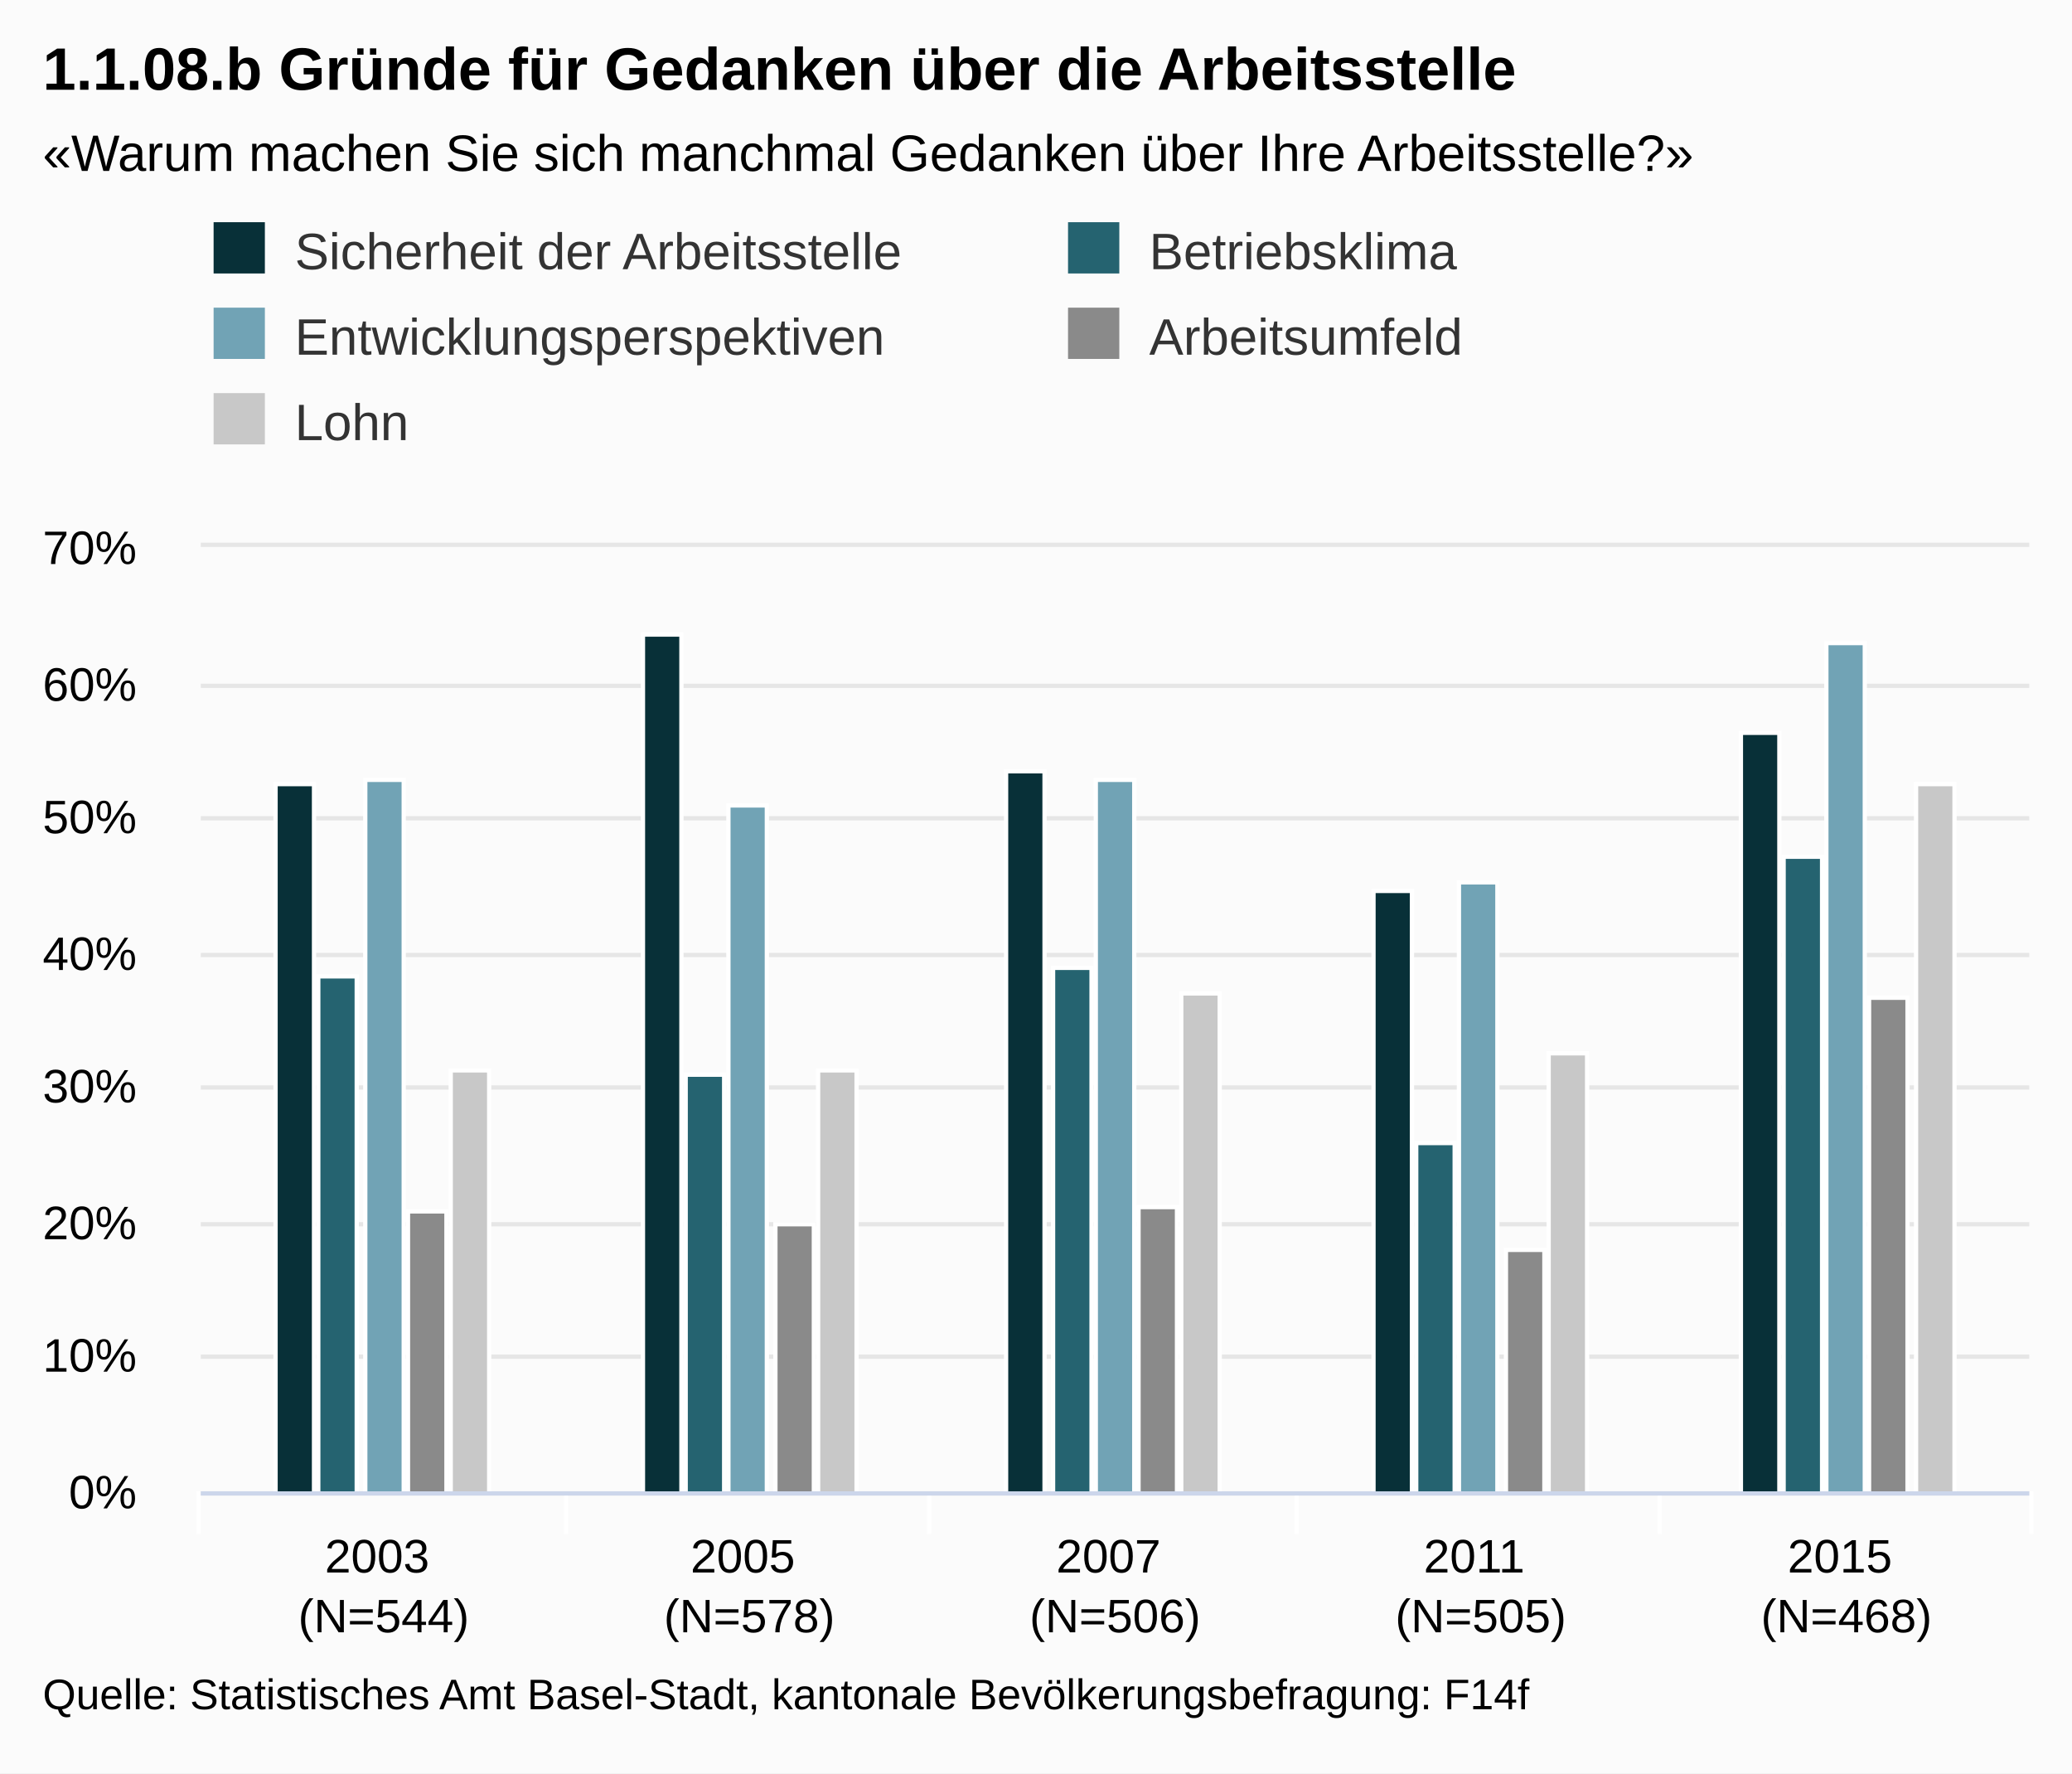
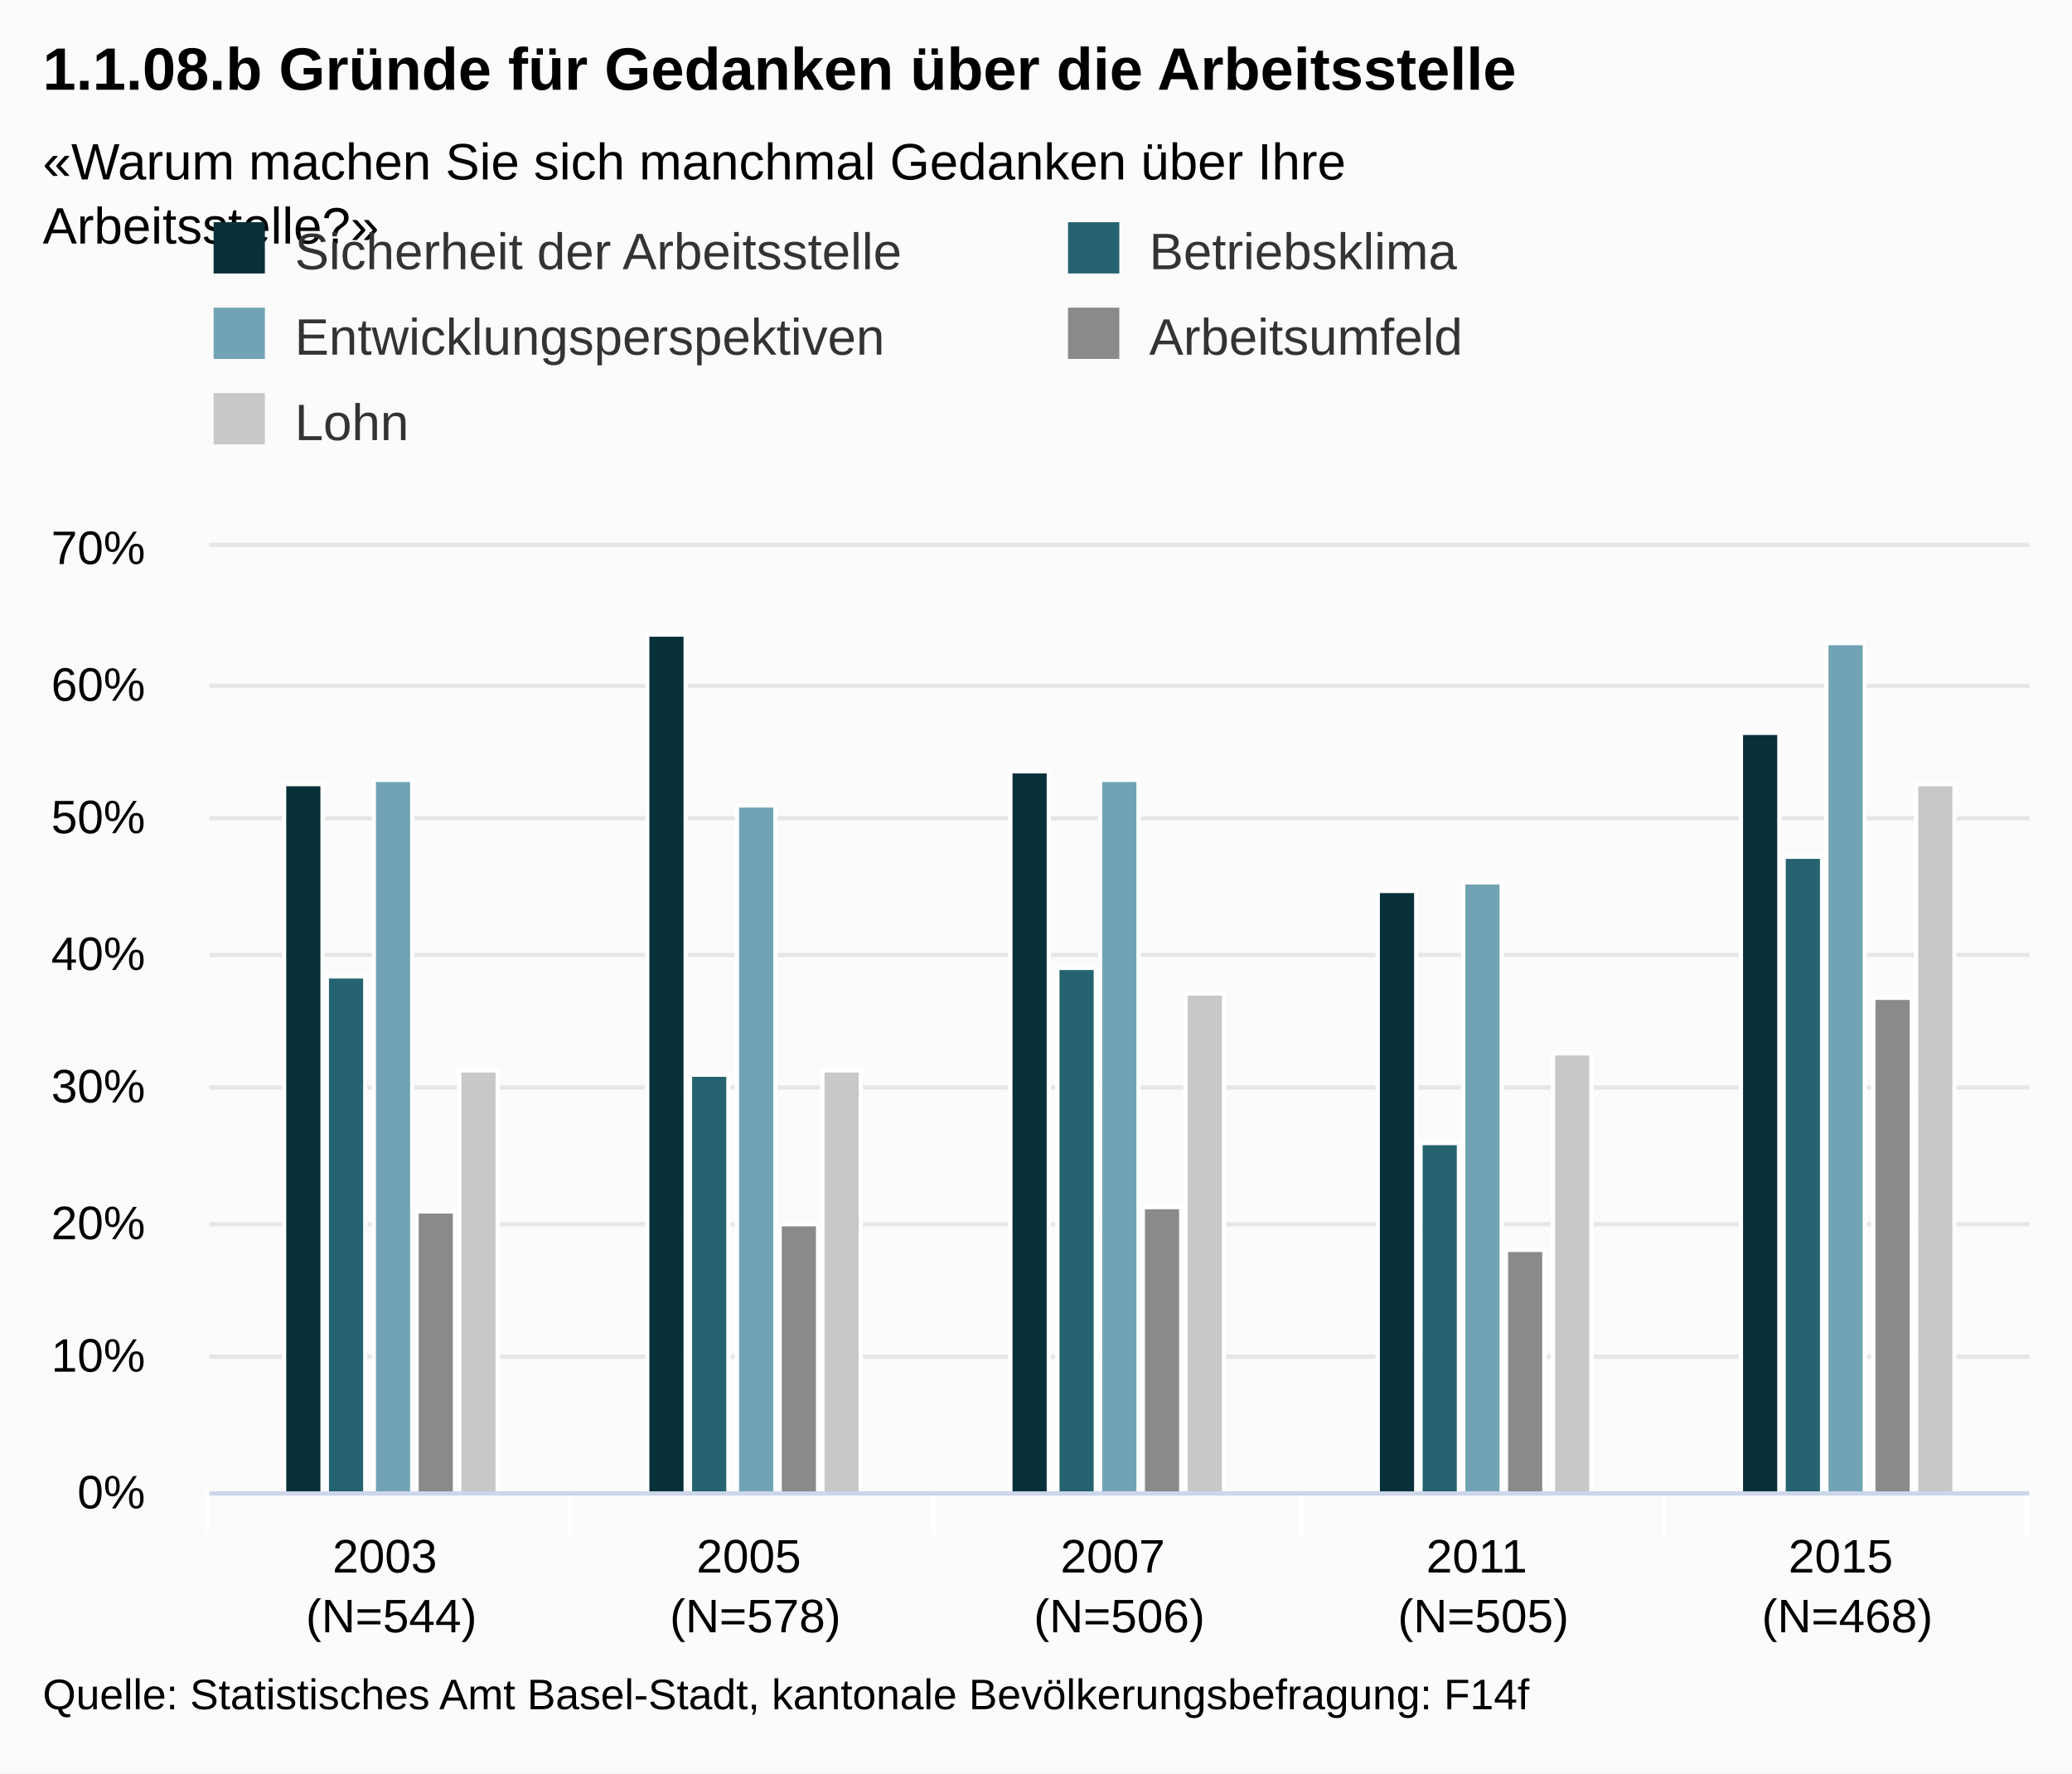
<svg xmlns="http://www.w3.org/2000/svg" version="1.1" class="highcharts-root" style="font-family:Arial;font-size:12px;" viewBox="0 0 485 415">
  <defs>
-     <clipPath id="highcharts-gq66maq-1">
-       <rect x="0" y="0" width="428" height="221" fill="none" />
+     <clipPath id="highcharts-2dk8ver-1">
+       <rect x="0" y="0" width="426" height="221" fill="none" />
    </clipPath>
  </defs>
  <rect fill="#fbfbfb" class="highcharts-background" x="0" y="0" width="485" height="415" rx="0" ry="0" />
-   <rect fill="none" class="highcharts-plot-background" x="47" y="128" width="428" height="221" />
+   <rect fill="none" class="highcharts-plot-background" x="49" y="128" width="426" height="221" />
  <g class="highcharts-grid highcharts-xaxis-grid ">
-     <path fill="none" class="highcharts-grid-line" d="M 132.5 128 L 132.5 349" opacity="1" />
-     <path fill="none" class="highcharts-grid-line" d="M 217.5 128 L 217.5 349" opacity="1" />
-     <path fill="none" class="highcharts-grid-line" d="M 303.5 128 L 303.5 349" opacity="1" />
-     <path fill="none" class="highcharts-grid-line" d="M 388.5 128 L 388.5 349" opacity="1" />
+     <path fill="none" class="highcharts-grid-line" d="M 133.5 128 L 133.5 349" opacity="1" />
+     <path fill="none" class="highcharts-grid-line" d="M 218.5 128 L 218.5 349" opacity="1" />
+     <path fill="none" class="highcharts-grid-line" d="M 304.5 128 L 304.5 349" opacity="1" />
+     <path fill="none" class="highcharts-grid-line" d="M 389.5 128 L 389.5 349" opacity="1" />
    <path fill="none" class="highcharts-grid-line" d="M 474.5 128 L 474.5 349" opacity="1" />
-     <path fill="none" class="highcharts-grid-line" d="M 46.5 128 L 46.5 349" opacity="1" />
+     <path fill="none" class="highcharts-grid-line" d="M 48.5 128 L 48.5 349" opacity="1" />
  </g>
  <g class="highcharts-grid highcharts-yaxis-grid ">
-     <path fill="none" stroke="#e6e6e6" stroke-width="1" class="highcharts-grid-line" d="M 47 349.5 L 475 349.5" opacity="1" />
-     <path fill="none" stroke="#e6e6e6" stroke-width="1" class="highcharts-grid-line" d="M 47 317.5 L 475 317.5" opacity="1" />
-     <path fill="none" stroke="#e6e6e6" stroke-width="1" class="highcharts-grid-line" d="M 47 286.5 L 475 286.5" opacity="1" />
-     <path fill="none" stroke="#e6e6e6" stroke-width="1" class="highcharts-grid-line" d="M 47 254.5 L 475 254.5" opacity="1" />
-     <path fill="none" stroke="#e6e6e6" stroke-width="1" class="highcharts-grid-line" d="M 47 223.5 L 475 223.5" opacity="1" />
-     <path fill="none" stroke="#e6e6e6" stroke-width="1" class="highcharts-grid-line" d="M 47 191.5 L 475 191.5" opacity="1" />
-     <path fill="none" stroke="#e6e6e6" stroke-width="1" class="highcharts-grid-line" d="M 47 160.5 L 475 160.5" opacity="1" />
-     <path fill="none" stroke="#e6e6e6" stroke-width="1" class="highcharts-grid-line" d="M 47 127.5 L 475 127.5" opacity="1" />
+     <path fill="none" stroke="#e6e6e6" stroke-width="1" class="highcharts-grid-line" d="M 49 349.5 L 475 349.5" opacity="1" />
+     <path fill="none" stroke="#e6e6e6" stroke-width="1" class="highcharts-grid-line" d="M 49 317.5 L 475 317.5" opacity="1" />
+     <path fill="none" stroke="#e6e6e6" stroke-width="1" class="highcharts-grid-line" d="M 49 286.5 L 475 286.5" opacity="1" />
+     <path fill="none" stroke="#e6e6e6" stroke-width="1" class="highcharts-grid-line" d="M 49 254.5 L 475 254.5" opacity="1" />
+     <path fill="none" stroke="#e6e6e6" stroke-width="1" class="highcharts-grid-line" d="M 49 223.5 L 475 223.5" opacity="1" />
+     <path fill="none" stroke="#e6e6e6" stroke-width="1" class="highcharts-grid-line" d="M 49 191.5 L 475 191.5" opacity="1" />
+     <path fill="none" stroke="#e6e6e6" stroke-width="1" class="highcharts-grid-line" d="M 49 160.5 L 475 160.5" opacity="1" />
+     <path fill="none" stroke="#e6e6e6" stroke-width="1" class="highcharts-grid-line" d="M 49 127.5 L 475 127.5" opacity="1" />
  </g>
-   <rect fill="none" class="highcharts-plot-border" x="47" y="128" width="428" height="221" />
+   <rect fill="none" class="highcharts-plot-border" x="49" y="128" width="426" height="221" />
  <g class="highcharts-axis highcharts-xaxis ">
-     <path fill="none" class="highcharts-tick" stroke="#FFFFFF" stroke-width="1" d="M 132.5 349 L 132.5 359" opacity="1" />
-     <path fill="none" class="highcharts-tick" stroke="#FFFFFF" stroke-width="1" d="M 217.5 349 L 217.5 359" opacity="1" />
-     <path fill="none" class="highcharts-tick" stroke="#FFFFFF" stroke-width="1" d="M 303.5 349 L 303.5 359" opacity="1" />
-     <path fill="none" class="highcharts-tick" stroke="#FFFFFF" stroke-width="1" d="M 388.5 349 L 388.5 359" opacity="1" />
-     <path fill="none" class="highcharts-tick" stroke="#FFFFFF" stroke-width="1" d="M 475.5 349 L 475.5 359" opacity="1" />
-     <path fill="none" class="highcharts-tick" stroke="#FFFFFF" stroke-width="1" d="M 46.5 349 L 46.5 359" opacity="1" />
-     <path fill="none" class="highcharts-axis-line" stroke="#ccd6eb" stroke-width="1" d="M 47 349.5 L 475 349.5" />
+     <path fill="none" class="highcharts-tick" stroke="#FFFFFF" stroke-width="1" d="M 133.5 349 L 133.5 359" opacity="1" />
+     <path fill="none" class="highcharts-tick" stroke="#FFFFFF" stroke-width="1" d="M 218.5 349 L 218.5 359" opacity="1" />
+     <path fill="none" class="highcharts-tick" stroke="#FFFFFF" stroke-width="1" d="M 304.5 349 L 304.5 359" opacity="1" />
+     <path fill="none" class="highcharts-tick" stroke="#FFFFFF" stroke-width="1" d="M 389.5 349 L 389.5 359" opacity="1" />
+     <path fill="none" class="highcharts-tick" stroke="#FFFFFF" stroke-width="1" d="M 474.5 349 L 474.5 359" opacity="1" />
+     <path fill="none" class="highcharts-tick" stroke="#FFFFFF" stroke-width="1" d="M 48.5 349 L 48.5 359" opacity="1" />
+     <path fill="none" class="highcharts-axis-line" stroke="#ccd6eb" stroke-width="1" d="M 49 349.5 L 475 349.5" />
  </g>
  <g class="highcharts-axis highcharts-yaxis ">
-     <path fill="none" class="highcharts-axis-line" d="M 47 128 L 47 349" />
+     <path fill="none" class="highcharts-axis-line" d="M 49 128 L 49 349" />
  </g>
  <g class="highcharts-series-group">
-     <g class="highcharts-series highcharts-series-0 highcharts-column-series highcharts-color-undefined highcharts-tracker" transform="translate(47,128) scale(1 1)" width="221" height="428" clip-path="url(#highcharts-gq66maq-1)">
+     <g class="highcharts-series highcharts-series-0 highcharts-column-series highcharts-color-undefined highcharts-tracker" transform="translate(49,128) scale(1 1)" width="221" height="426" clip-path="url(#highcharts-2dk8ver-1)">
      <rect x="17.5" y="55.5" width="9" height="166" fill="#083038" class="highcharts-point" stroke="#ffffff" stroke-width="1" />
-       <rect x="103.5" y="20.5" width="9" height="201" fill="#083038" class="highcharts-point" stroke="#ffffff" stroke-width="1" />
-       <rect x="188.5" y="52.5" width="9" height="169" fill="#083038" class="highcharts-point" stroke="#ffffff" stroke-width="1" />
-       <rect x="274.5" y="80.5" width="9" height="141" fill="#083038" class="highcharts-point" stroke="#ffffff" stroke-width="1" />
-       <rect x="360.5" y="43.5" width="9" height="178" fill="#083038" class="highcharts-point" stroke="#ffffff" stroke-width="1" />
+       <rect x="102.5" y="20.5" width="9" height="201" fill="#083038" class="highcharts-point" stroke="#ffffff" stroke-width="1" />
+       <rect x="187.5" y="52.5" width="9" height="169" fill="#083038" class="highcharts-point" stroke="#ffffff" stroke-width="1" />
+       <rect x="273.5" y="80.5" width="9" height="141" fill="#083038" class="highcharts-point" stroke="#ffffff" stroke-width="1" />
+       <rect x="358.5" y="43.5" width="9" height="178" fill="#083038" class="highcharts-point" stroke="#ffffff" stroke-width="1" />
    </g>
-     <g class="highcharts-markers highcharts-series-0 highcharts-column-series highcharts-color-undefined " transform="translate(47,128) scale(1 1)" width="221" height="428" clip-path="none" />
-     <g class="highcharts-series highcharts-series-1 highcharts-column-series highcharts-color-undefined highcharts-tracker" transform="translate(47,128) scale(1 1)" width="221" height="428" clip-path="url(#highcharts-gq66maq-1)">
+     <g class="highcharts-markers highcharts-series-0 highcharts-column-series highcharts-color-undefined " transform="translate(49,128) scale(1 1)" width="221" height="426" clip-path="none" />
+     <g class="highcharts-series highcharts-series-1 highcharts-column-series highcharts-color-undefined highcharts-tracker" transform="translate(49,128) scale(1 1)" width="221" height="426" clip-path="url(#highcharts-2dk8ver-1)">
      <rect x="27.5" y="100.5" width="9" height="121" fill="#256370" class="highcharts-point" stroke="#ffffff" stroke-width="1" />
-       <rect x="113.5" y="123.5" width="9" height="98" fill="#256370" class="highcharts-point" stroke="#ffffff" stroke-width="1" />
-       <rect x="199.5" y="98.5" width="9" height="123" fill="#256370" class="highcharts-point" stroke="#ffffff" stroke-width="1" />
-       <rect x="284.5" y="139.5" width="9" height="82" fill="#256370" class="highcharts-point" stroke="#ffffff" stroke-width="1" />
-       <rect x="370.5" y="72.5" width="9" height="149" fill="#256370" class="highcharts-point" stroke="#ffffff" stroke-width="1" />
+       <rect x="112.5" y="123.5" width="9" height="98" fill="#256370" class="highcharts-point" stroke="#ffffff" stroke-width="1" />
+       <rect x="198.5" y="98.5" width="9" height="123" fill="#256370" class="highcharts-point" stroke="#ffffff" stroke-width="1" />
+       <rect x="283.5" y="139.5" width="9" height="82" fill="#256370" class="highcharts-point" stroke="#ffffff" stroke-width="1" />
+       <rect x="368.5" y="72.5" width="9" height="149" fill="#256370" class="highcharts-point" stroke="#ffffff" stroke-width="1" />
    </g>
-     <g class="highcharts-markers highcharts-series-1 highcharts-column-series highcharts-color-undefined " transform="translate(47,128) scale(1 1)" width="221" height="428" clip-path="none" />
-     <g class="highcharts-series highcharts-series-2 highcharts-column-series highcharts-color-undefined highcharts-tracker" transform="translate(47,128) scale(1 1)" width="221" height="428" clip-path="url(#highcharts-gq66maq-1)">
+     <g class="highcharts-markers highcharts-series-1 highcharts-column-series highcharts-color-undefined " transform="translate(49,128) scale(1 1)" width="221" height="426" clip-path="none" />
+     <g class="highcharts-series highcharts-series-2 highcharts-column-series highcharts-color-undefined highcharts-tracker" transform="translate(49,128) scale(1 1)" width="221" height="426" clip-path="url(#highcharts-2dk8ver-1)">
      <rect x="38.5" y="54.5" width="9" height="167" fill="#71A3B5" class="highcharts-point" stroke="#ffffff" stroke-width="1" />
      <rect x="123.5" y="60.5" width="9" height="161" fill="#71A3B5" class="highcharts-point" stroke="#ffffff" stroke-width="1" />
-       <rect x="209.5" y="54.5" width="9" height="167" fill="#71A3B5" class="highcharts-point" stroke="#ffffff" stroke-width="1" />
-       <rect x="294.5" y="78.5" width="9" height="143" fill="#71A3B5" class="highcharts-point" stroke="#ffffff" stroke-width="1" />
-       <rect x="380.5" y="22.5" width="9" height="199" fill="#71A3B5" class="highcharts-point" stroke="#ffffff" stroke-width="1" />
+       <rect x="208.5" y="54.5" width="9" height="167" fill="#71A3B5" class="highcharts-point" stroke="#ffffff" stroke-width="1" />
+       <rect x="293.5" y="78.5" width="9" height="143" fill="#71A3B5" class="highcharts-point" stroke="#ffffff" stroke-width="1" />
+       <rect x="378.5" y="22.5" width="9" height="199" fill="#71A3B5" class="highcharts-point" stroke="#ffffff" stroke-width="1" />
    </g>
-     <g class="highcharts-markers highcharts-series-2 highcharts-column-series highcharts-color-undefined " transform="translate(47,128) scale(1 1)" width="221" height="428" clip-path="none" />
-     <g class="highcharts-series highcharts-series-3 highcharts-column-series highcharts-color-undefined highcharts-tracker" transform="translate(47,128) scale(1 1)" width="221" height="428" clip-path="url(#highcharts-gq66maq-1)">
+     <g class="highcharts-markers highcharts-series-2 highcharts-column-series highcharts-color-undefined " transform="translate(49,128) scale(1 1)" width="221" height="426" clip-path="none" />
+     <g class="highcharts-series highcharts-series-3 highcharts-column-series highcharts-color-undefined highcharts-tracker" transform="translate(49,128) scale(1 1)" width="221" height="426" clip-path="url(#highcharts-2dk8ver-1)">
      <rect x="48.5" y="155.5" width="9" height="66" fill="#8A8A8A" class="highcharts-point" stroke="#ffffff" stroke-width="1" />
-       <rect x="134.5" y="158.5" width="9" height="63" fill="#8A8A8A" class="highcharts-point" stroke="#ffffff" stroke-width="1" />
-       <rect x="219.5" y="154.5" width="9" height="67" fill="#8A8A8A" class="highcharts-point" stroke="#ffffff" stroke-width="1" />
-       <rect x="305.5" y="164.5" width="9" height="57" fill="#8A8A8A" class="highcharts-point" stroke="#ffffff" stroke-width="1" />
-       <rect x="390.5" y="105.5" width="9" height="116" fill="#8A8A8A" class="highcharts-point" stroke="#ffffff" stroke-width="1" />
+       <rect x="133.5" y="158.5" width="9" height="63" fill="#8A8A8A" class="highcharts-point" stroke="#ffffff" stroke-width="1" />
+       <rect x="218.5" y="154.5" width="9" height="67" fill="#8A8A8A" class="highcharts-point" stroke="#ffffff" stroke-width="1" />
+       <rect x="303.5" y="164.5" width="9" height="57" fill="#8A8A8A" class="highcharts-point" stroke="#ffffff" stroke-width="1" />
+       <rect x="389.5" y="105.5" width="9" height="116" fill="#8A8A8A" class="highcharts-point" stroke="#ffffff" stroke-width="1" />
    </g>
-     <g class="highcharts-markers highcharts-series-3 highcharts-column-series highcharts-color-undefined " transform="translate(47,128) scale(1 1)" width="221" height="428" clip-path="none" />
-     <g class="highcharts-series highcharts-series-4 highcharts-column-series highcharts-color-undefined highcharts-tracker" transform="translate(47,128) scale(1 1)" width="221" height="428" clip-path="url(#highcharts-gq66maq-1)">
+     <g class="highcharts-markers highcharts-series-3 highcharts-column-series highcharts-color-undefined " transform="translate(49,128) scale(1 1)" width="221" height="426" clip-path="none" />
+     <g class="highcharts-series highcharts-series-4 highcharts-column-series highcharts-color-undefined highcharts-tracker" transform="translate(49,128) scale(1 1)" width="221" height="426" clip-path="url(#highcharts-2dk8ver-1)">
      <rect x="58.5" y="122.5" width="9" height="99" fill="#C8C8C8" class="highcharts-point" stroke="#ffffff" stroke-width="1" />
-       <rect x="144.5" y="122.5" width="9" height="99" fill="#C8C8C8" class="highcharts-point" stroke="#ffffff" stroke-width="1" />
-       <rect x="229.5" y="104.5" width="9" height="117" fill="#C8C8C8" class="highcharts-point" stroke="#ffffff" stroke-width="1" />
-       <rect x="315.5" y="118.5" width="9" height="103" fill="#C8C8C8" class="highcharts-point" stroke="#ffffff" stroke-width="1" />
-       <rect x="401.5" y="55.5" width="9" height="166" fill="#C8C8C8" class="highcharts-point" stroke="#ffffff" stroke-width="1" />
+       <rect x="143.5" y="122.5" width="9" height="99" fill="#C8C8C8" class="highcharts-point" stroke="#ffffff" stroke-width="1" />
+       <rect x="228.5" y="104.5" width="9" height="117" fill="#C8C8C8" class="highcharts-point" stroke="#ffffff" stroke-width="1" />
+       <rect x="314.5" y="118.5" width="9" height="103" fill="#C8C8C8" class="highcharts-point" stroke="#ffffff" stroke-width="1" />
+       <rect x="399.5" y="55.5" width="9" height="166" fill="#C8C8C8" class="highcharts-point" stroke="#ffffff" stroke-width="1" />
    </g>
-     <g class="highcharts-markers highcharts-series-4 highcharts-column-series highcharts-color-undefined " transform="translate(47,128) scale(1 1)" width="221" height="428" clip-path="none" />
+     <g class="highcharts-markers highcharts-series-4 highcharts-column-series highcharts-color-undefined " transform="translate(49,128) scale(1 1)" width="221" height="426" clip-path="none" />
  </g>
  <text x="10" text-anchor="start" class="highcharts-title" style="color:#000000;font-size:14px;font-weight:bold;fill:#000000;width:421px;" y="21">
    <tspan>1.1.08.b Gründe für Gedanken über die Arbeitsstelle</tspan>
  </text>
-   <text x="10" text-anchor="start" class="highcharts-subtitle" style="color:#000000;font-size:12px;fill:#000000;width:421px;" y="40">
-     <tspan>«Warum machen Sie sich manchmal Gedanken über Ihre Arbeitsstelle?»</tspan>
+   <text x="10" text-anchor="start" class="highcharts-subtitle" style="color:#000000;font-size:12px;fill:#000000;width:421px;" y="42">
+     <tspan>«Warum machen Sie sich manchmal Gedanken über Ihre</tspan>
+     <tspan dy="15" x="10">Arbeitsstelle?»</tspan>
  </text>
  <g class="highcharts-legend" transform="translate(40,45)">
    <rect fill="none" class="highcharts-legend-box" rx="0" ry="0" x="0" y="0" width="396" height="71" visibility="visible" />
    <g>
      <g>
        <g class="highcharts-legend-item highcharts-column-series highcharts-color-undefined highcharts-series-0" transform="translate(8,3)">
          <text x="21" style="color:#333333;font-size:12px;font-weight:normal;cursor:pointer;fill:#333333;" text-anchor="start" y="15">
            <tspan>Sicherheit der Arbeitsstelle</tspan>
          </text>
          <rect x="2" y="4" width="12" height="12" fill="#083038" class="highcharts-point" />
        </g>
        <g class="highcharts-legend-item highcharts-column-series highcharts-color-undefined highcharts-series-1" transform="translate(208,3)">
          <text x="21" y="15" style="color:#333333;font-size:12px;font-weight:normal;cursor:pointer;fill:#333333;" text-anchor="start">Betriebsklima</text>
          <rect x="2" y="4" width="12" height="12" fill="#256370" class="highcharts-point" />
        </g>
        <g class="highcharts-legend-item highcharts-column-series highcharts-color-undefined highcharts-series-2" transform="translate(8,23)">
          <text x="21" y="15" style="color:#333333;font-size:12px;font-weight:normal;cursor:pointer;fill:#333333;" text-anchor="start">Entwicklungsperspektiven</text>
          <rect x="2" y="4" width="12" height="12" fill="#71A3B5" class="highcharts-point" />
        </g>
        <g class="highcharts-legend-item highcharts-column-series highcharts-color-undefined highcharts-series-3" transform="translate(208,23)">
          <text x="21" y="15" style="color:#333333;font-size:12px;font-weight:normal;cursor:pointer;fill:#333333;" text-anchor="start">Arbeitsumfeld</text>
          <rect x="2" y="4" width="12" height="12" fill="#8A8A8A" class="highcharts-point" />
        </g>
        <g class="highcharts-legend-item highcharts-column-series highcharts-color-undefined highcharts-series-4" transform="translate(8,43)">
          <text x="21" y="15" style="color:#333333;font-size:12px;font-weight:normal;cursor:pointer;fill:#333333;" text-anchor="start">Lohn</text>
          <rect x="2" y="4" width="12" height="12" fill="#C8C8C8" class="highcharts-point" />
        </g>
      </g>
    </g>
  </g>
  <g class="highcharts-axis-labels highcharts-xaxis-labels ">
-     <text x="89.8" style="color:#000000;cursor:default;font-size:11px;fill:#000000;" text-anchor="middle" transform="translate(0,0)" y="368" opacity="1">
+     <text x="91.6" style="color:#000000;cursor:default;font-size:11px;fill:#000000;" text-anchor="middle" transform="translate(0,0)" y="368" opacity="1">
      <tspan>2003</tspan>
-       <tspan x="89.8" dy="14">(N=544)</tspan>
+       <tspan x="91.6" dy="14">(N=544)</tspan>
    </text>
-     <text x="175.4" style="color:#000000;cursor:default;font-size:11px;fill:#000000;" text-anchor="middle" transform="translate(0,0)" y="368" opacity="1">
+     <text x="176.8" style="color:#000000;cursor:default;font-size:11px;fill:#000000;" text-anchor="middle" transform="translate(0,0)" y="368" opacity="1">
      <tspan>2005</tspan>
-       <tspan x="175.4" dy="14">(N=578)</tspan>
+       <tspan x="176.8" dy="14">(N=578)</tspan>
    </text>
-     <text x="261" style="color:#000000;cursor:default;font-size:11px;fill:#000000;" text-anchor="middle" transform="translate(0,0)" y="368" opacity="1">
+     <text x="262" style="color:#000000;cursor:default;font-size:11px;fill:#000000;" text-anchor="middle" transform="translate(0,0)" y="368" opacity="1">
      <tspan>2007</tspan>
-       <tspan x="261" dy="14">(N=506)</tspan>
+       <tspan x="262" dy="14">(N=506)</tspan>
    </text>
-     <text x="346.6" style="color:#000000;cursor:default;font-size:11px;fill:#000000;" text-anchor="middle" transform="translate(0,0)" y="368" opacity="1">
+     <text x="347.2" style="color:#000000;cursor:default;font-size:11px;fill:#000000;" text-anchor="middle" transform="translate(0,0)" y="368" opacity="1">
      <tspan>2011</tspan>
-       <tspan x="346.6" dy="14">(N=505)</tspan>
+       <tspan x="347.2" dy="14">(N=505)</tspan>
    </text>
-     <text x="432.2" style="color:#000000;cursor:default;font-size:11px;fill:#000000;" text-anchor="middle" transform="translate(0,0)" y="368" opacity="1">
+     <text x="432.4" style="color:#000000;cursor:default;font-size:11px;fill:#000000;" text-anchor="middle" transform="translate(0,0)" y="368" opacity="1">
      <tspan>2015</tspan>
-       <tspan x="432.2" dy="14">(N=468)</tspan>
+       <tspan x="432.4" dy="14">(N=468)</tspan>
    </text>
  </g>
  <g class="highcharts-axis-labels highcharts-yaxis-labels ">
-     <text x="32" style="color:#000000;cursor:default;font-size:11px;fill:#000000;width:150px;text-overflow:clip;" text-anchor="end" transform="translate(0,0)" y="353" opacity="1">
+     <text x="34" style="color:#000000;cursor:default;font-size:11px;fill:#000000;width:150px;text-overflow:clip;" text-anchor="end" transform="translate(0,0)" y="353" opacity="1">
      <tspan>0%</tspan>
    </text>
-     <text x="32" style="color:#000000;cursor:default;font-size:11px;fill:#000000;width:150px;text-overflow:clip;" text-anchor="end" transform="translate(0,0)" y="321" opacity="1">
+     <text x="34" style="color:#000000;cursor:default;font-size:11px;fill:#000000;width:150px;text-overflow:clip;" text-anchor="end" transform="translate(0,0)" y="321" opacity="1">
      <tspan>10%</tspan>
    </text>
-     <text x="32" style="color:#000000;cursor:default;font-size:11px;fill:#000000;width:150px;text-overflow:clip;" text-anchor="end" transform="translate(0,0)" y="290" opacity="1">
+     <text x="34" style="color:#000000;cursor:default;font-size:11px;fill:#000000;width:150px;text-overflow:clip;" text-anchor="end" transform="translate(0,0)" y="290" opacity="1">
      <tspan>20%</tspan>
    </text>
-     <text x="32" style="color:#000000;cursor:default;font-size:11px;fill:#000000;width:150px;text-overflow:clip;" text-anchor="end" transform="translate(0,0)" y="258" opacity="1">
+     <text x="34" style="color:#000000;cursor:default;font-size:11px;fill:#000000;width:150px;text-overflow:clip;" text-anchor="end" transform="translate(0,0)" y="258" opacity="1">
      <tspan>30%</tspan>
    </text>
-     <text x="32" style="color:#000000;cursor:default;font-size:11px;fill:#000000;width:150px;text-overflow:clip;" text-anchor="end" transform="translate(0,0)" y="227" opacity="1">
+     <text x="34" style="color:#000000;cursor:default;font-size:11px;fill:#000000;width:150px;text-overflow:clip;" text-anchor="end" transform="translate(0,0)" y="227" opacity="1">
      <tspan>40%</tspan>
    </text>
-     <text x="32" style="color:#000000;cursor:default;font-size:11px;fill:#000000;width:150px;text-overflow:clip;" text-anchor="end" transform="translate(0,0)" y="195" opacity="1">
+     <text x="34" style="color:#000000;cursor:default;font-size:11px;fill:#000000;width:150px;text-overflow:clip;" text-anchor="end" transform="translate(0,0)" y="195" opacity="1">
      <tspan>50%</tspan>
    </text>
-     <text x="32" style="color:#000000;cursor:default;font-size:11px;fill:#000000;width:150px;text-overflow:clip;" text-anchor="end" transform="translate(0,0)" y="164" opacity="1">
+     <text x="34" style="color:#000000;cursor:default;font-size:11px;fill:#000000;width:150px;text-overflow:clip;" text-anchor="end" transform="translate(0,0)" y="164" opacity="1">
      <tspan>60%</tspan>
    </text>
-     <text x="32" style="color:#000000;cursor:default;font-size:11px;fill:#000000;width:150px;text-overflow:clip;" text-anchor="end" transform="translate(0,0)" y="132" opacity="1">
+     <text x="34" style="color:#000000;cursor:default;font-size:11px;fill:#000000;width:150px;text-overflow:clip;" text-anchor="end" transform="translate(0,0)" y="132" opacity="1">
      <tspan>70%</tspan>
    </text>
  </g>
  <text x="10" class="highcharts-credits" text-anchor="start" style="cursor:default;color:#000000;font-size:10px;fill:#000000;" y="400">
    <tspan>Quelle: Statistisches Amt Basel-Stadt, kantonale Bevölkerungsbefragung: F14f</tspan>
  </text>
</svg>
